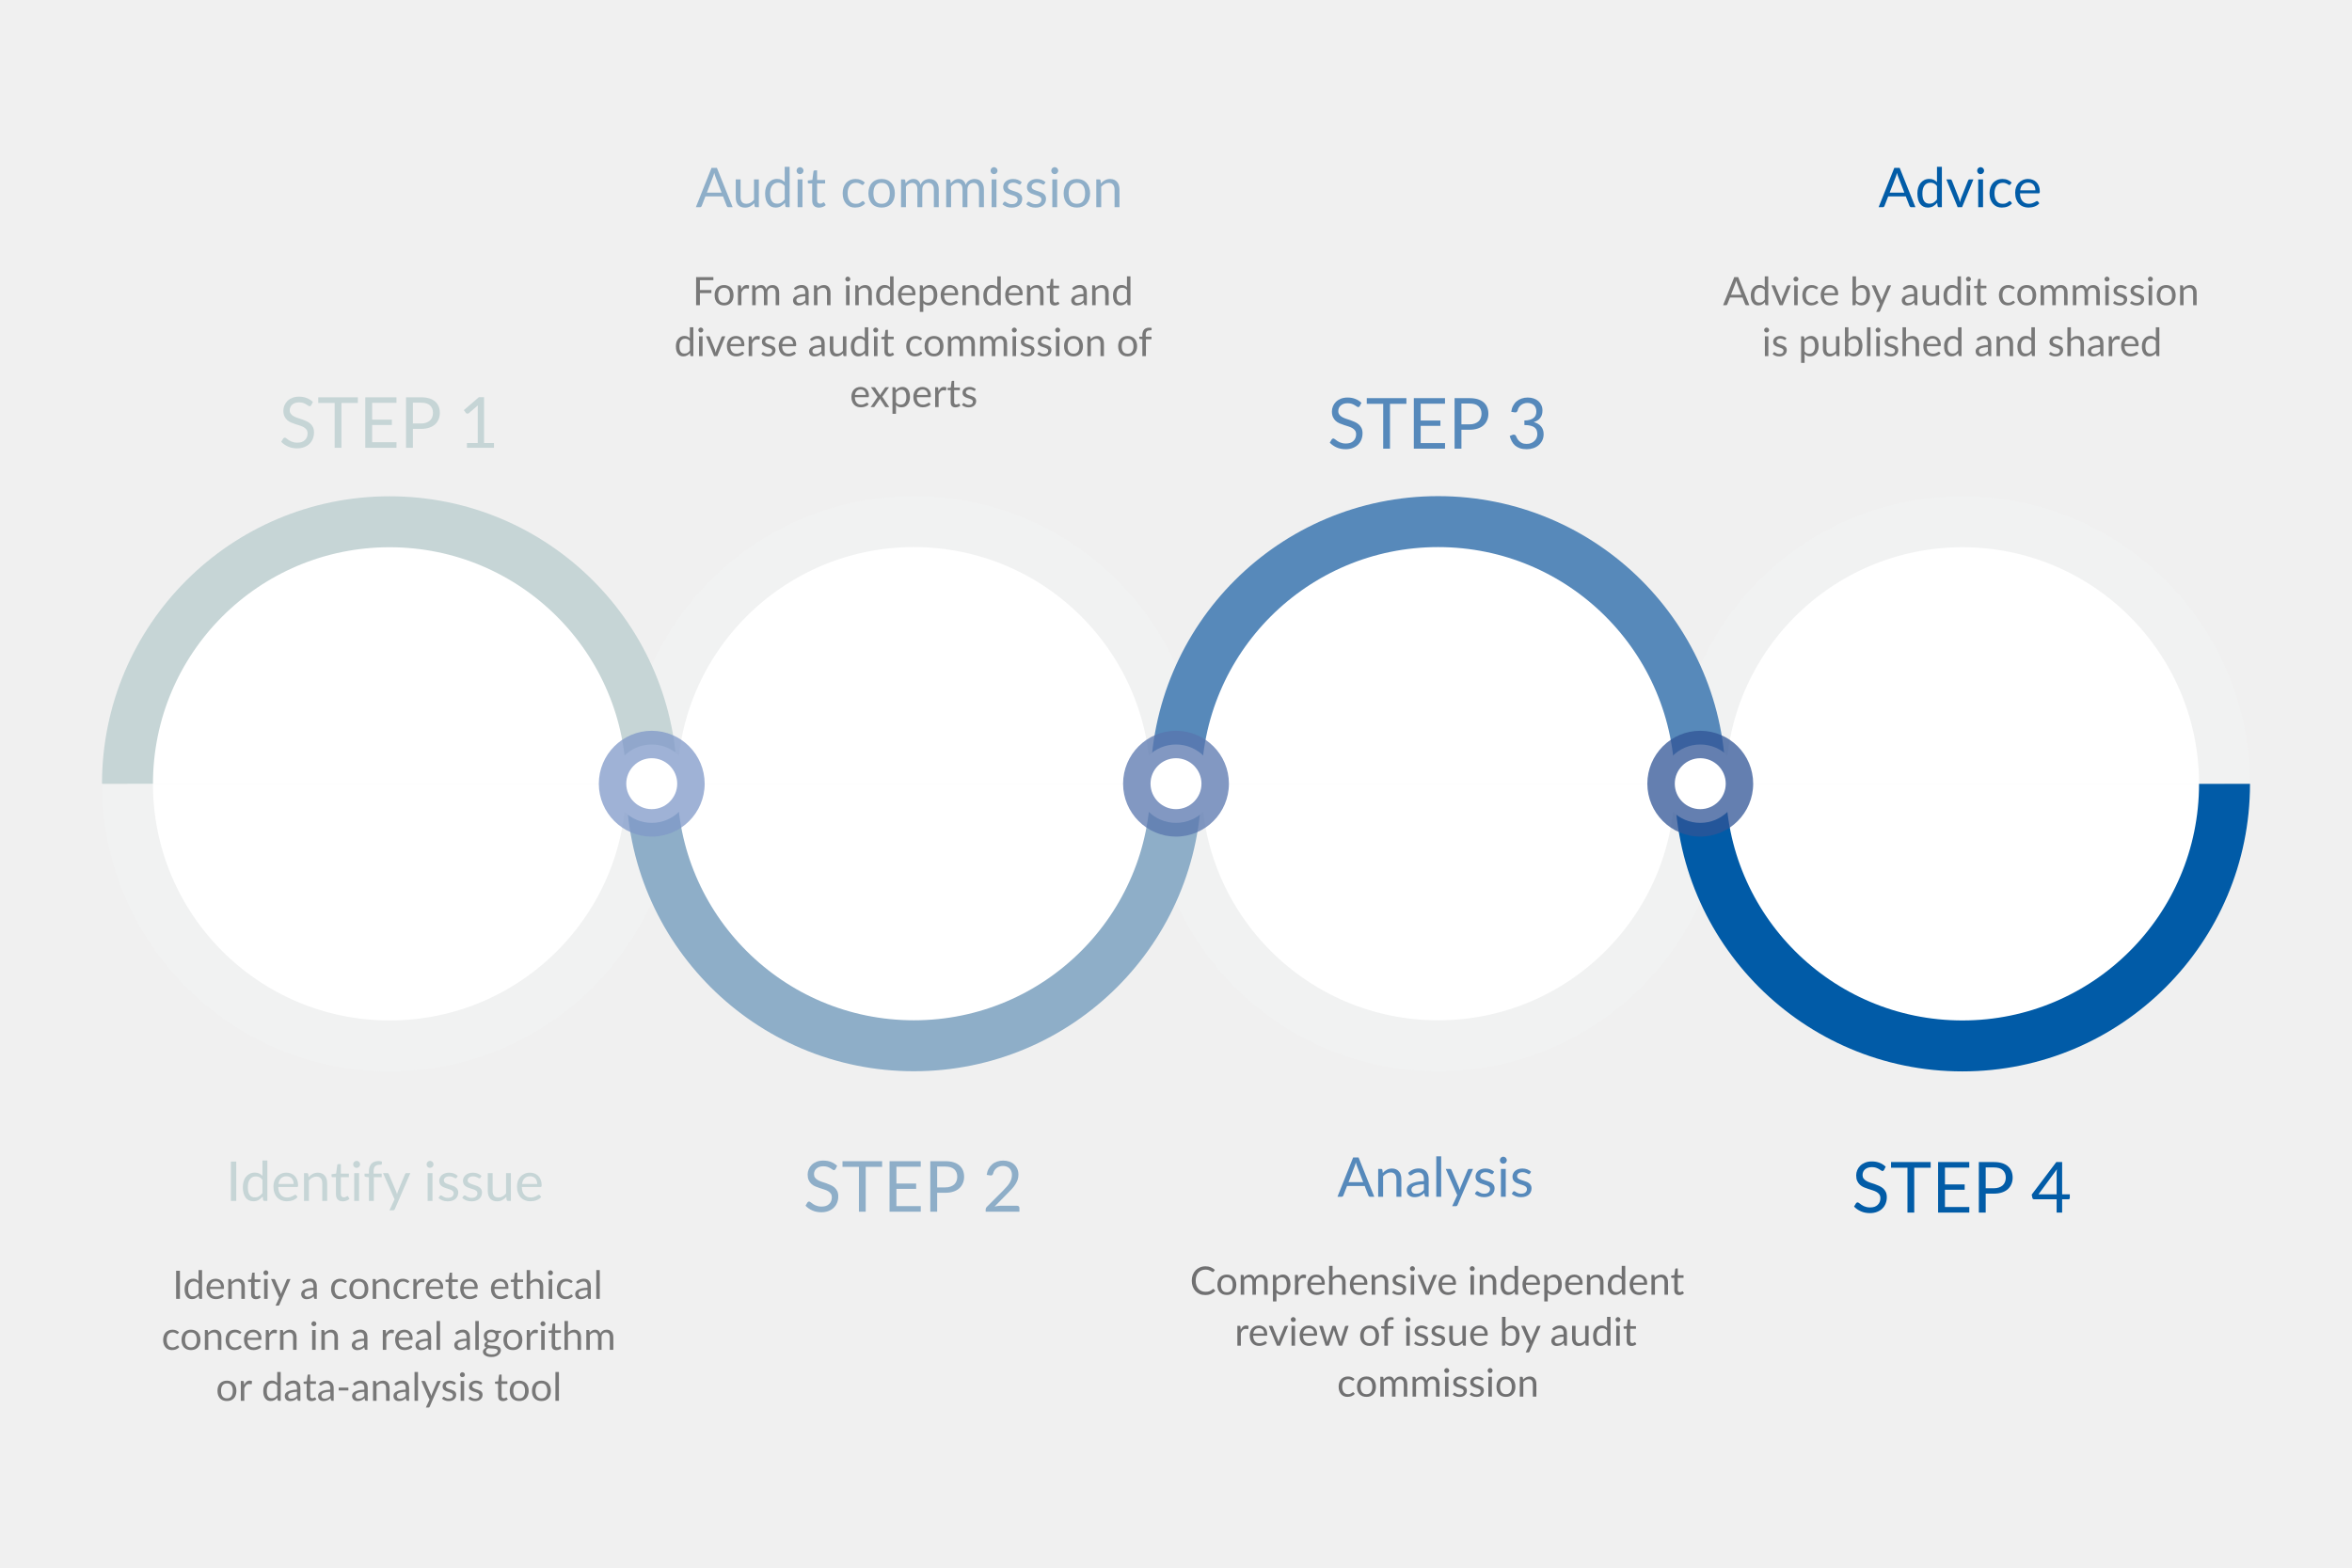
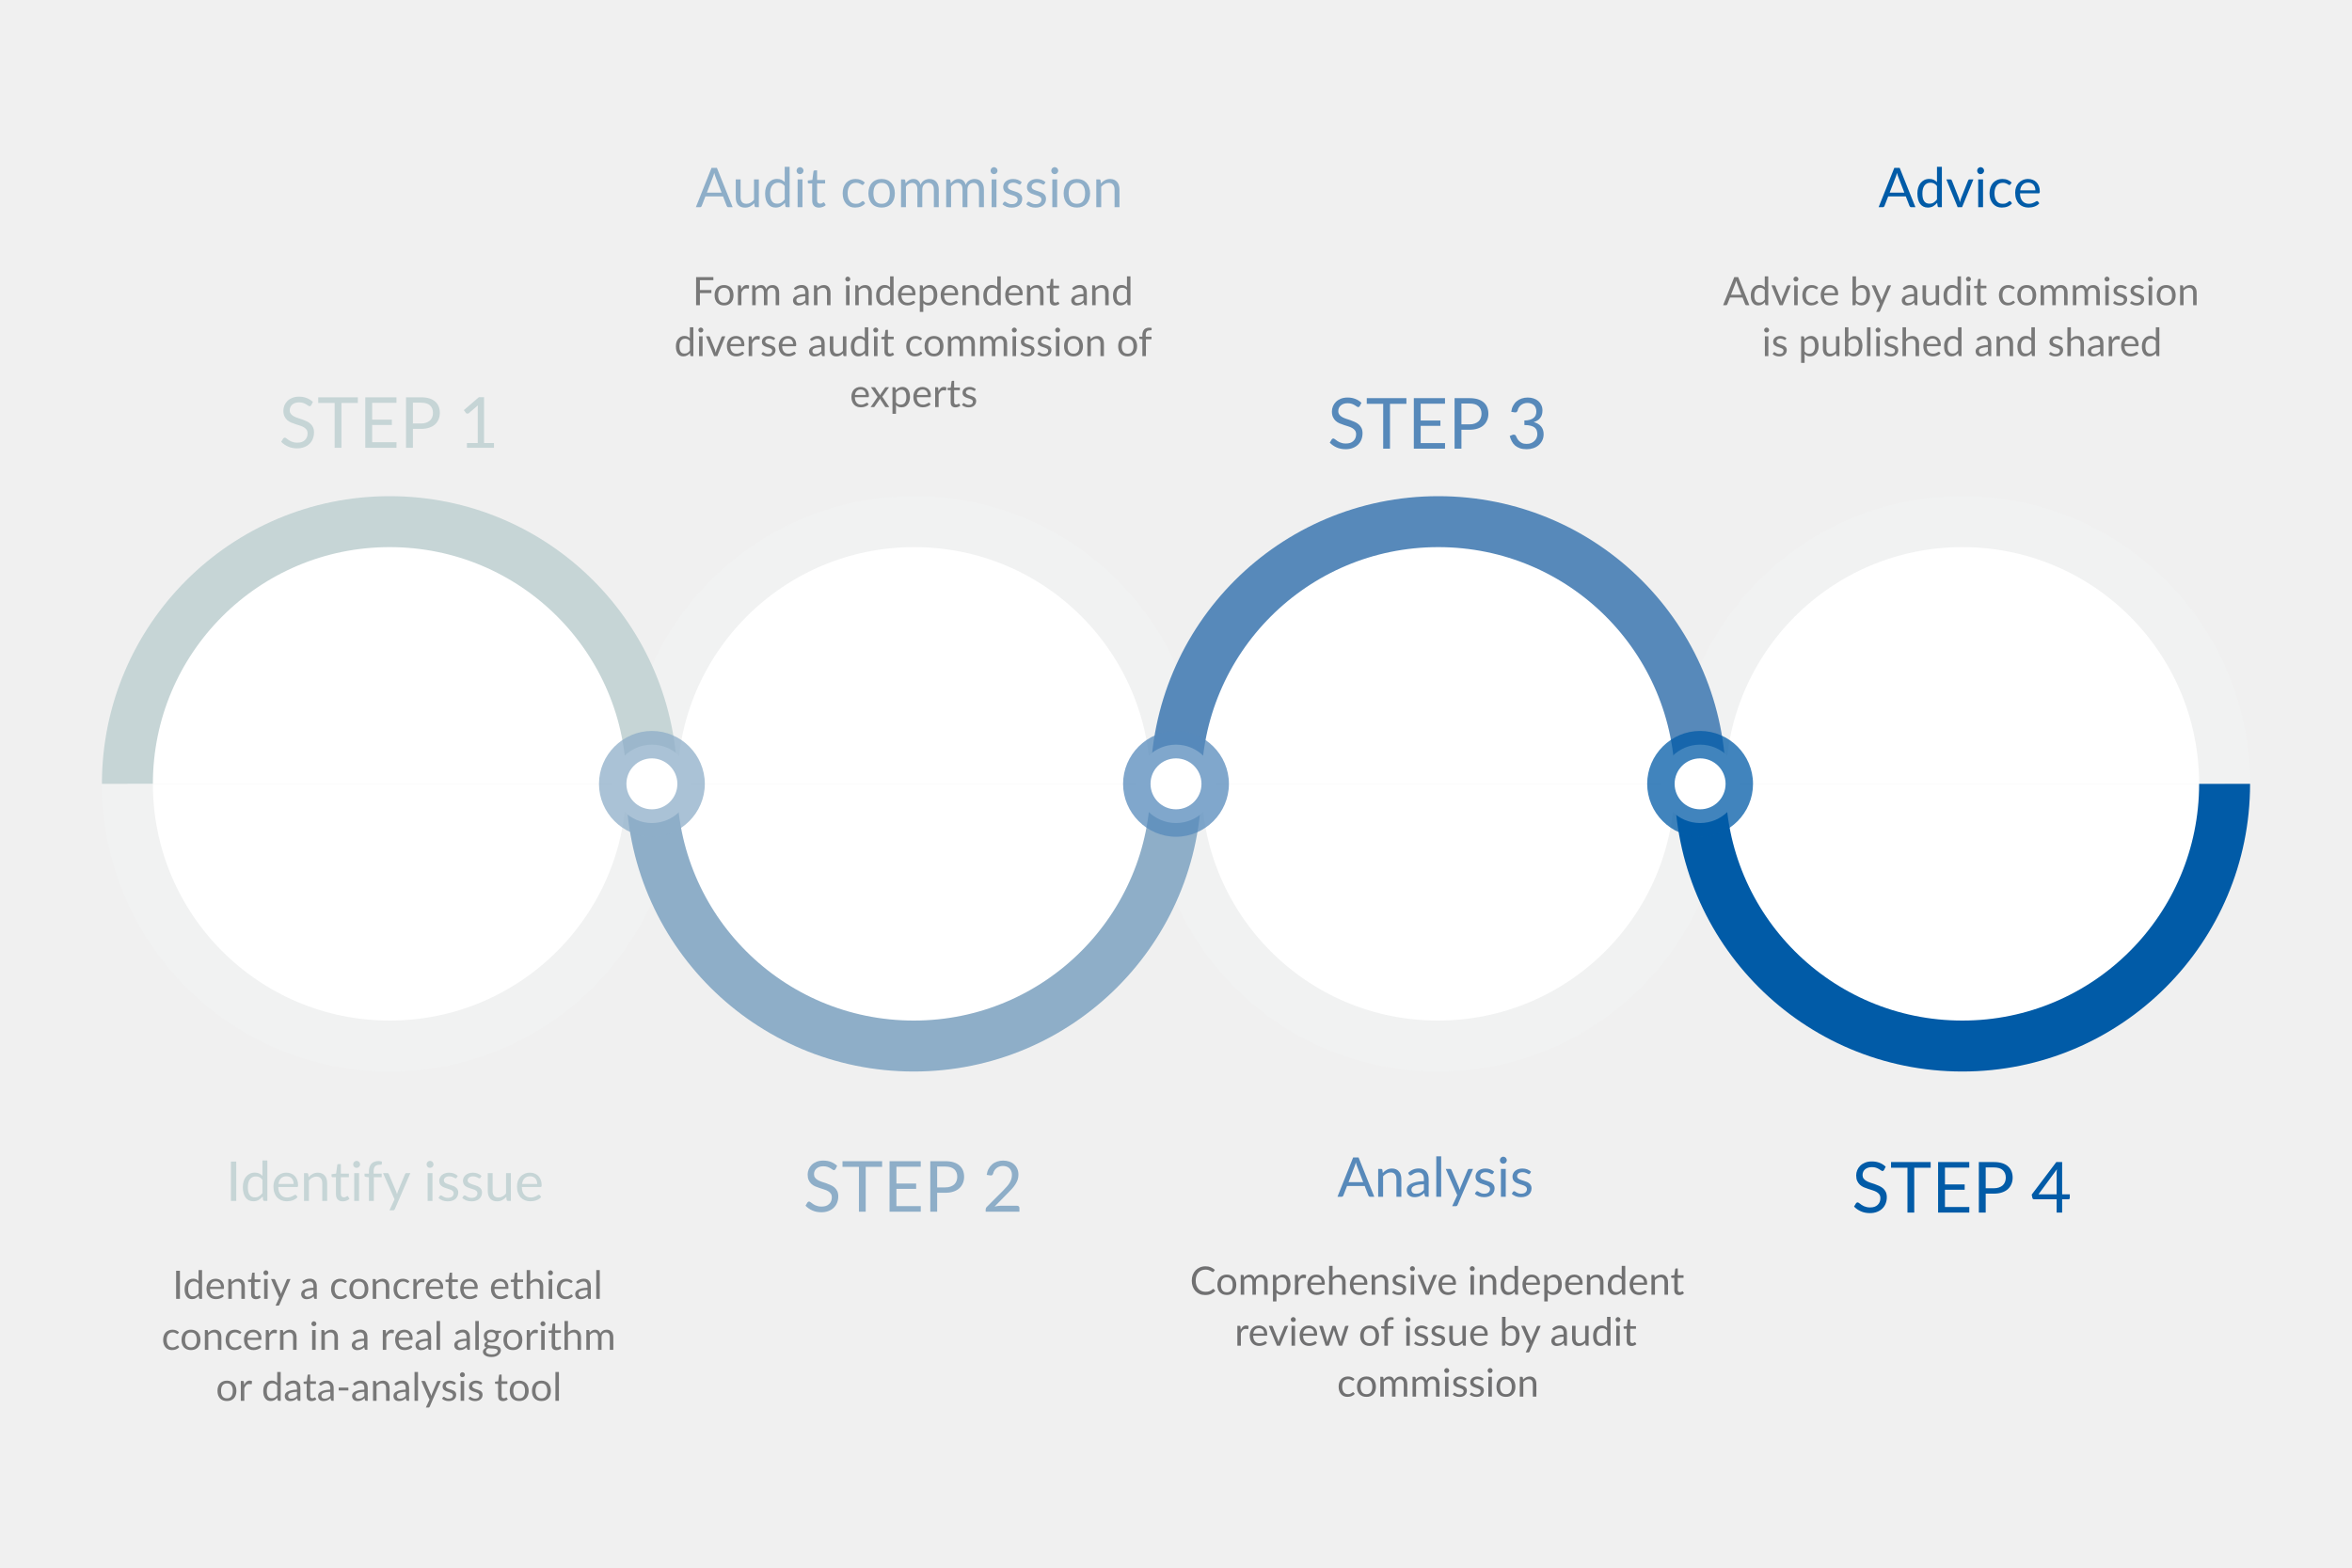
<svg xmlns="http://www.w3.org/2000/svg" version="1.1" id="Layer_1" x="0px" y="0px" viewBox="0 0 600 400" style="enable-background:new 0 0 600 400;" xml:space="preserve">
  <style type="text/css">
	.st0{fill:#FFFFFF;stroke:#F1F2F2;stroke-width:13;stroke-miterlimit:10;}
	.st1{fill:#FFFFFF;stroke:#8EAEC8;stroke-width:13;stroke-miterlimit:10;}
	.st2{fill:#FFFFFF;stroke:#C6D5D6;stroke-width:13;stroke-miterlimit:10;}
	.st3{fill:#FFFFFF;stroke:#015BA7;stroke-width:13;stroke-miterlimit:10;}
	.st4{fill:#FFFFFF;stroke:#5789BA;stroke-width:13;stroke-miterlimit:10;}
	.st5{fill:#C6D5D6;}
	.st6{font-family:"Lato", sans-serif;}
	.st7{font-size:18px;}
	.st8{fill:#8EAEC8;}
- 	.st9{fill:#5689BB;}
- 	.st10{fill:#025CA7;}
+ 	.st9{fill:#5789BA;}
+ 	.st10{fill:#015BA7;}
	.st11{fill:#FFFFFF;}
- 	.st12{opacity:0.75;fill:#5875AE;}
- 	.st13{opacity:0.75;fill:#305495;}
- 	.st14{opacity:0.75;fill:#7F98C8;}
+ 	.st12{opacity:0.75;fill:#5689BB;enable-background:new    ;}
+ 	.st13{opacity:0.75;fill:#015BA7;enable-background:new    ;}
+ 	.st14{opacity:0.75;fill:#8EAEC8;enable-background:new    ;}
	.st15{fill:none;}
	.st16{font-size:14px;}
	.st17{fill:#787878;}
	.st18{font-family:"Lato", sans-serif;}
	.st19{font-size:10px;}
	.st20{fill:#707071;}
</style>
-   <path class="st0" d="M433.74,200c0-36.93,29.94-66.87,66.87-66.87s66.87,29.94,66.87,66.87" />
-   <path class="st0" d="M433.74,199.96c0,36.93-29.94,66.87-66.87,66.87S300,236.9,300,199.96" />
-   <path class="st0" d="M166.26,200c0,36.93-29.94,66.87-66.87,66.87S32.52,236.93,32.52,200" />
-   <path class="st1" d="M300,199.96c0,36.93-29.94,66.87-66.87,66.87s-66.87-29.94-66.87-66.87" />
-   <path class="st0" d="M166.26,199.96c0-36.93,29.94-66.87,66.87-66.87S300,163.03,300,199.96" />
-   <path class="st2" d="M32.52,200c0-36.93,29.94-66.87,66.87-66.87s66.87,29.94,66.87,66.87" />
-   <path class="st3" d="M567.48,200c0,36.93-29.94,66.87-66.87,66.87s-66.87-29.94-66.87-66.87" />
-   <path class="st4" d="M300,199.96c0-36.93,29.94-66.87,66.87-66.87s66.87,29.94,66.87,66.87" />
+   <path class="st0" d="M433.7,200c0-36.9,29.9-66.9,66.9-66.9s66.9,29.9,66.9,66.9" />
+   <path class="st0" d="M433.7,200c0,36.9-29.9,66.9-66.9,66.9S300,236.9,300,200" />
+   <path class="st0" d="M166.3,200c0,36.9-29.9,66.9-66.9,66.9S32.5,236.9,32.5,200" />
+   <path class="st1" d="M300,200c0,36.9-29.9,66.9-66.9,66.9s-66.9-29.9-66.9-66.9" />
+   <path class="st0" d="M166.3,200c0-36.9,29.9-66.9,66.9-66.9S300,163,300,200" />
+   <path class="st2" d="M32.5,200c0-36.9,29.9-66.9,66.9-66.9s66.9,29.9,66.9,66.9" />
+   <path class="st3" d="M567.5,200c0,36.9-29.9,66.9-66.9,66.9s-66.9-29.9-66.9-66.9" />
+   <path class="st4" d="M300,200c0-36.9,29.9-66.9,66.9-66.9s66.9,29.9,66.9,66.9" />
  <text transform="matrix(1 0 0 1 71.1494 114.2583)" class="st5 st6 st7">STEP 1</text>
  <text transform="matrix(1 0 0 1 204.8918 309.1712)" class="st8 st6 st7">STEP 2</text>
  <text transform="matrix(1 0 0 1 338.6342 114.4777)" class="st9 st6 st7">STEP 3</text>
  <text transform="matrix(1 0 0 1 472.3765 309.3905)" class="st10 st6 st7">STEP 4</text>
-   <circle class="st11" cx="300" cy="199.96" r="10" />
-   <path class="st12" d="M300,213.46c-7.44,0-13.5-6.06-13.5-13.5s6.06-13.5,13.5-13.5s13.5,6.06,13.5,13.5S307.44,213.46,300,213.46z   M300,193.46c-3.58,0-6.5,2.92-6.5,6.5c0,3.58,2.92,6.5,6.5,6.5s6.5-2.92,6.5-6.5C306.5,196.38,303.58,193.46,300,193.46z" />
-   <circle class="st11" cx="433.74" cy="199.96" r="10" />
-   <path class="st13" d="M433.74,213.46c-7.44,0-13.5-6.06-13.5-13.5s6.06-13.5,13.5-13.5s13.5,6.06,13.5,13.5  S441.19,213.46,433.74,213.46z M433.74,193.46c-3.58,0-6.5,2.92-6.5,6.5c0,3.58,2.92,6.5,6.5,6.5s6.5-2.92,6.5-6.5  C440.24,196.38,437.33,193.46,433.74,193.46z" />
-   <circle class="st11" cx="166.26" cy="199.96" r="10" />
-   <path class="st14" d="M166.26,213.46c-7.44,0-13.5-6.06-13.5-13.5s6.06-13.5,13.5-13.5s13.5,6.06,13.5,13.5  S173.7,213.46,166.26,213.46z M166.26,193.46c-3.58,0-6.5,2.92-6.5,6.5c0,3.58,2.92,6.5,6.5,6.5s6.5-2.92,6.5-6.5  C172.76,196.38,169.84,193.46,166.26,193.46z" />
-   <rect x="37.17" y="296.01" class="st15" width="124.44" height="90.66" />
-   <text transform="matrix(1 0 0 1 57.6282 306.4159)">
-     <tspan x="0" y="0" class="st5 st6 st16">Identify issue</tspan>
-     <tspan x="-13.62" y="25" class="st17 st18 st19">Identiy a concrete ethical </tspan>
-     <tspan x="-16.43" y="38" class="st17 st18 st19">concern in a real algorithm </tspan>
-     <tspan x="-2.57" y="51" class="st17 st18 st19">or data-analysis tool</tspan>
-   </text>
-   <rect x="170.91" y="42.47" class="st15" width="124.44" height="90.66" />
-   <text transform="matrix(1 0 0 1 177.4652 52.8691)">
-     <tspan x="0" y="0" class="st8 st6 st16">Audit commission</tspan>
-     <tspan x="-0.81" y="25" class="st17 st18 st19">Form an independent and </tspan>
-     <tspan x="-5.48" y="38" class="st17 st18 st19">diverse audit commission of </tspan>
-     <tspan x="39.31" y="51" class="st17 st18 st19">experts</tspan>
-   </text>
-   <rect x="438.39" y="42.47" class="st15" width="124.44" height="90.66" />
-   <text transform="matrix(1 0 0 1 479.1936 52.8691)">
-     <tspan x="0" y="0" class="st10 st6 st16">Advice</tspan>
-     <tspan x="-39.66" y="25" class="st17 st18 st19">Advice by audit commission </tspan>
-     <tspan x="-29.72" y="38" class="st17 st18 st19">is published and shared</tspan>
-   </text>
-   <rect x="290.72" y="294.95" class="st15" width="152.3" height="73.87" />
-   <text transform="matrix(1 0 0 1 341.1464 305.3535)">
-     <tspan x="0" y="0" class="st9 st6 st16">Analysis</tspan>
-     <tspan x="-37.59" y="25" class="st20 st18 st19">Comprehensive independent </tspan>
-     <tspan x="-26.19" y="38" class="st20 st18 st19">review of issue by audit </tspan>
-     <tspan x="-0.08" y="51" class="st20 st18 st19">commission</tspan>
-   </text>
+   <circle class="st11" cx="300" cy="200" r="10" />
+   <path class="st12" d="M300,213.5c-7.4,0-13.5-6.1-13.5-13.5s6.1-13.5,13.5-13.5s13.5,6.1,13.5,13.5S307.4,213.5,300,213.5z   M300,193.5c-3.6,0-6.5,2.9-6.5,6.5s2.9,6.5,6.5,6.5s6.5-2.9,6.5-6.5S303.6,193.5,300,193.5z" />
+   <circle class="st11" cx="433.7" cy="200" r="10" />
+   <path class="st13" d="M433.7,213.5c-7.4,0-13.5-6.1-13.5-13.5s6.1-13.5,13.5-13.5s13.5,6.1,13.5,13.5S441.2,213.5,433.7,213.5z   M433.7,193.5c-3.6,0-6.5,2.9-6.5,6.5s2.9,6.5,6.5,6.5s6.5-2.9,6.5-6.5S437.3,193.5,433.7,193.5z" />
+   <circle class="st11" cx="166.3" cy="200" r="10" />
+   <path class="st14" d="M166.3,213.5c-7.4,0-13.5-6.1-13.5-13.5s6.1-13.5,13.5-13.5s13.5,6.1,13.5,13.5S173.7,213.5,166.3,213.5z   M166.3,193.5c-3.6,0-6.5,2.9-6.5,6.5s2.9,6.5,6.5,6.5s6.5-2.9,6.5-6.5S169.8,193.5,166.3,193.5z" />
+   <rect x="37.2" y="296" class="st15" width="124.4" height="90.7" />
+   <text transform="matrix(1 0 0 1 57.6282 306.4159)" class="st5 st6 st16">Identify issue</text>
+   <text transform="matrix(1 0 0 1 44.0082 331.4159)" class="st17 st18 st19">Identiy a concrete ethical </text>
+   <text transform="matrix(1 0 0 1 41.1982 344.4159)" class="st17 st18 st19">concern in a real algorithm </text>
+   <text transform="matrix(1 0 0 1 55.0582 357.4159)" class="st17 st18 st19">or data-analysis tool</text>
+   <rect x="170.9" y="42.5" class="st15" width="124.4" height="90.7" />
+   <text transform="matrix(1 0 0 1 177.4652 52.8691)" class="st8 st6 st16">Audit commission</text>
+   <text transform="matrix(1 0 0 1 176.6552 77.8691)" class="st17 st18 st19">Form an independent and </text>
+   <text transform="matrix(1 0 0 1 171.9852 90.8691)" class="st17 st18 st19">diverse audit commission of </text>
+   <text transform="matrix(1 0 0 1 216.7752 103.8691)" class="st17 st18 st19">experts</text>
+   <rect x="438.4" y="42.5" class="st15" width="124.4" height="90.7" />
+   <text transform="matrix(1 0 0 1 479.1936 52.8691)" class="st10 st6 st16">Advice</text>
+   <text transform="matrix(1 0 0 1 439.5336 77.8691)" class="st17 st18 st19">Advice by audit commission </text>
+   <text transform="matrix(1 0 0 1 449.4736 90.8691)" class="st17 st18 st19">is published and shared</text>
+   <rect x="290.7" y="295" class="st15" width="152.3" height="73.9" />
+   <text transform="matrix(1 0 0 1 341.1464 305.3535)" class="st9 st6 st16">Analysis</text>
+   <text transform="matrix(1 0 0 1 303.5564 330.3535)" class="st20 st18 st19">Comprehensive independent </text>
+   <text transform="matrix(1 0 0 1 314.9564 343.3535)" class="st20 st18 st19">review of issue by audit </text>
+   <text transform="matrix(1 0 0 1 341.0664 356.3535)" class="st20 st18 st19">commission</text>
</svg>
